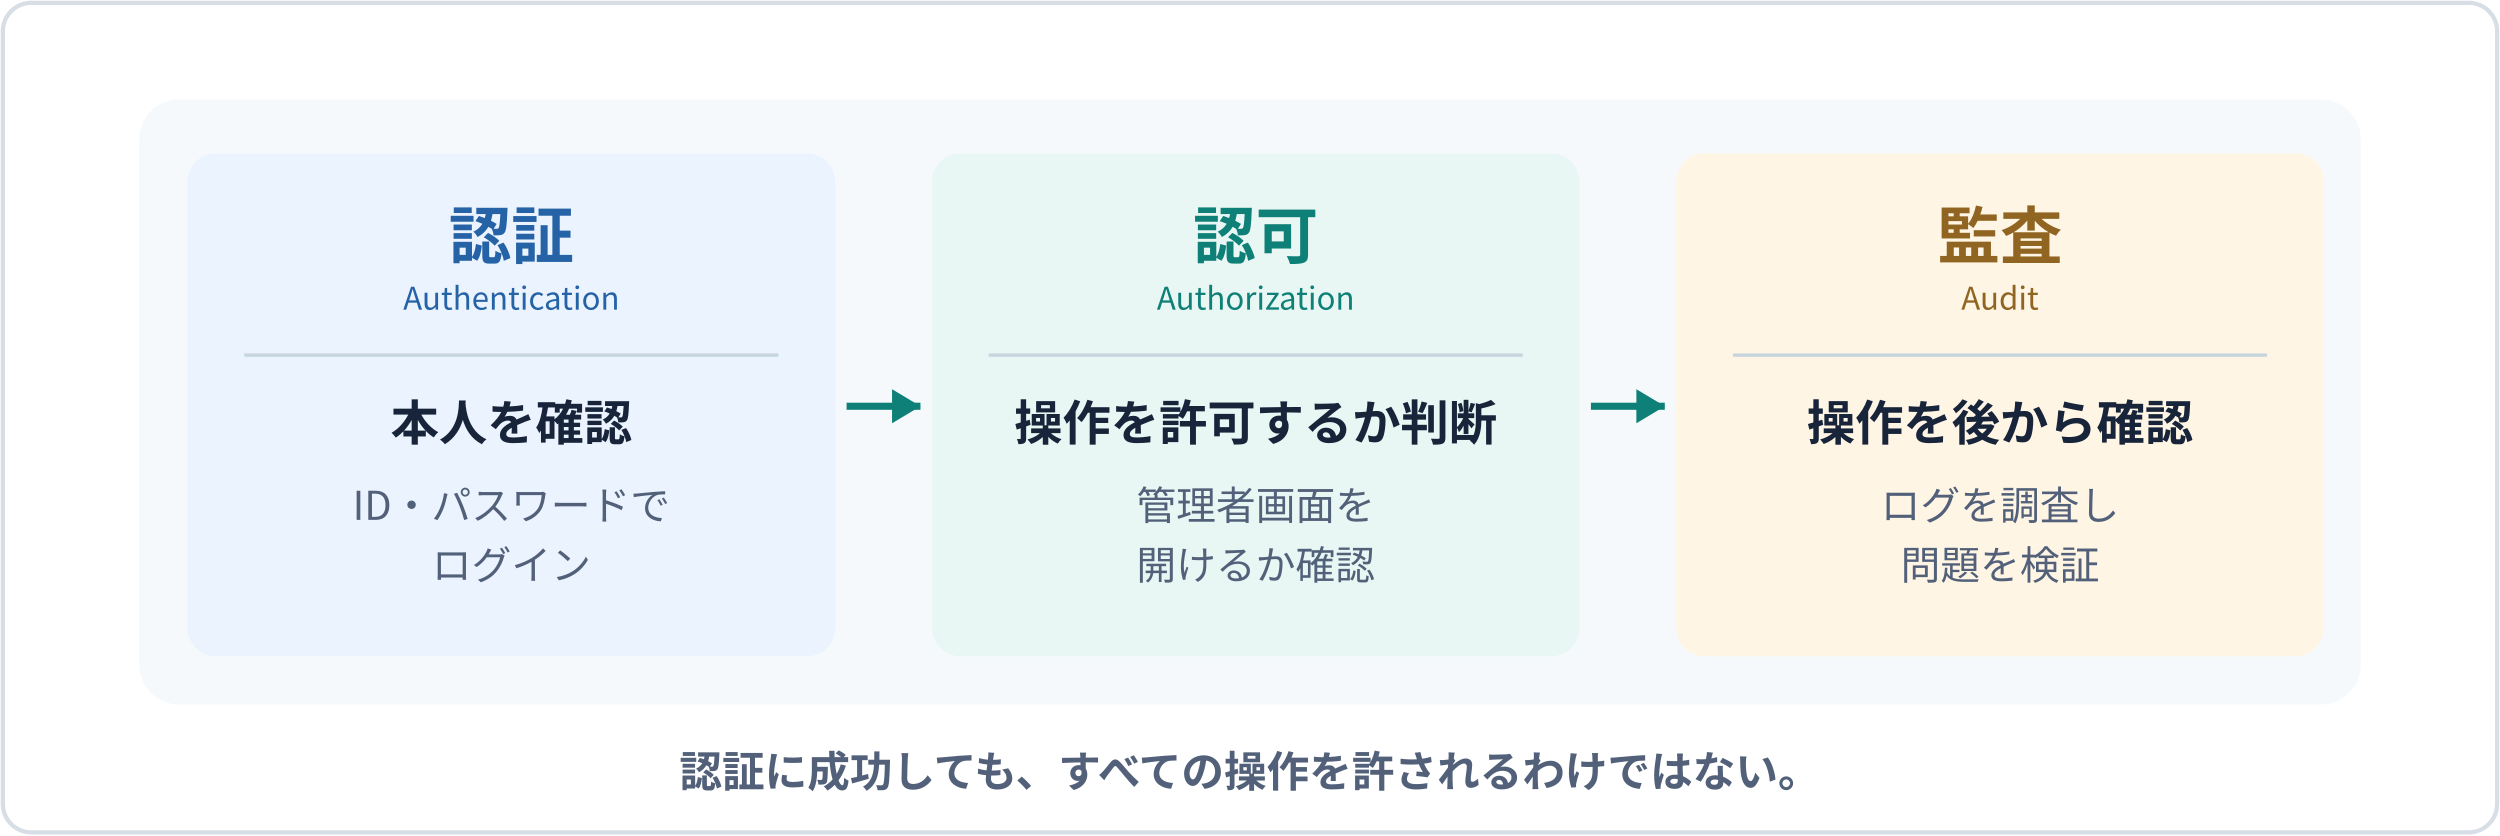
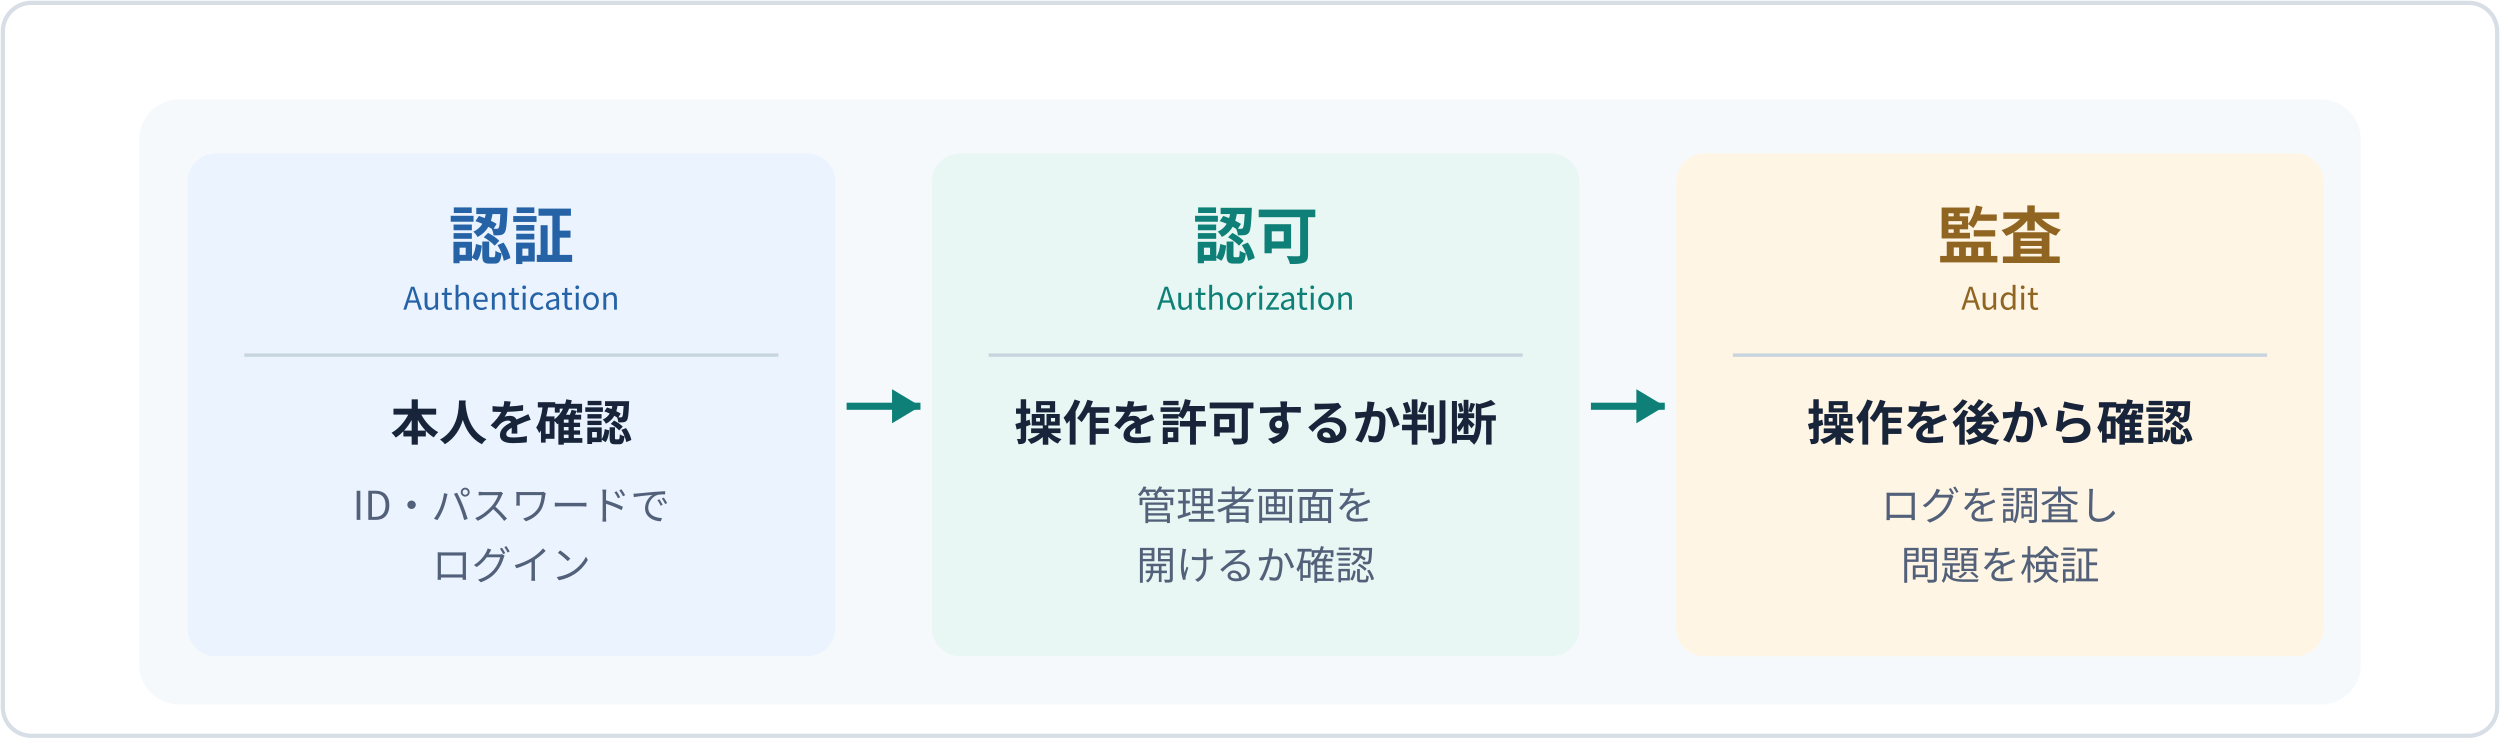
- <svg xmlns="http://www.w3.org/2000/svg" baseProfile="full" height="294px" version="1.1" viewBox="0 100 880 294" width="880px">
+ <svg xmlns="http://www.w3.org/2000/svg" baseProfile="full" height="260px" version="1.1" viewBox="0 100 880 260" width="880px">
  <defs />
  <line stroke="#DFE6EE" stroke-width="1.4" x1="36" x2="844" y1="93" y2="93" />
  <rect fill="#F6F9FC" height="213" rx="14" ry="14" stroke="none" stroke-width="0" width="782" x="49" y="135" />
  <rect fill="#EBF3FF" height="177" rx="10" ry="10" stroke="none" stroke-width="0" width="228" x="66" y="154" />
  <text fill="#2563A6" font-family="'Noto Sans CJK JP', 'Yu Gothic', 'Hiragino Kaku Gothic ProN', Meiryo, sans-serif" font-size="22" font-weight="700" text-anchor="middle" x="180" y="191">認証</text>
  <text fill="#2563A6" font-family="'Noto Sans CJK JP', 'Yu Gothic', 'Hiragino Kaku Gothic ProN', Meiryo, sans-serif" font-size="11" font-weight="400" text-anchor="middle" x="180" y="209">Authentication</text>
  <line stroke="#C7D5DE" stroke-width="1.2" x1="86" x2="274" y1="225" y2="225" />
  <text fill="#17243A" font-family="'Noto Sans CJK JP', 'Yu Gothic', 'Hiragino Kaku Gothic ProN', Meiryo, sans-serif" font-size="17" font-weight="700" text-anchor="middle" x="180" y="255">本人を確認</text>
  <text fill="#526179" font-family="'Noto Sans CJK JP', 'Yu Gothic', 'Hiragino Kaku Gothic ProN', Meiryo, sans-serif" font-size="14" font-weight="400" text-anchor="middle" x="180" y="283">ID・パスワードで</text>
  <text fill="#526179" font-family="'Noto Sans CJK JP', 'Yu Gothic', 'Hiragino Kaku Gothic ProN', Meiryo, sans-serif" font-size="14" font-weight="400" text-anchor="middle" x="180" y="304">ログイン</text>
  <line stroke="#0E8077" stroke-width="2.5" x1="298" x2="324" y1="243" y2="243" />
  <polygon fill="#0E8077" points="324,243 314,237 314,249" />
  <rect fill="#E8F7F4" height="177" rx="10" ry="10" stroke="none" stroke-width="0" width="228" x="328" y="154" />
  <text fill="#0E8077" font-family="'Noto Sans CJK JP', 'Yu Gothic', 'Hiragino Kaku Gothic ProN', Meiryo, sans-serif" font-size="22" font-weight="700" text-anchor="middle" x="442" y="191">認可</text>
  <text fill="#0E8077" font-family="'Noto Sans CJK JP', 'Yu Gothic', 'Hiragino Kaku Gothic ProN', Meiryo, sans-serif" font-size="11" font-weight="400" text-anchor="middle" x="442" y="209">Authorization</text>
  <line stroke="#C7D5DE" stroke-width="1.2" x1="348" x2="536" y1="225" y2="225" />
  <text fill="#17243A" font-family="'Noto Sans CJK JP', 'Yu Gothic', 'Hiragino Kaku Gothic ProN', Meiryo, sans-serif" font-size="17" font-weight="700" text-anchor="middle" x="442" y="255">操作を許可するか判断</text>
  <text fill="#526179" font-family="'Noto Sans CJK JP', 'Yu Gothic', 'Hiragino Kaku Gothic ProN', Meiryo, sans-serif" font-size="14" font-weight="400" text-anchor="middle" x="442" y="283">管理者画面を</text>
  <text fill="#526179" font-family="'Noto Sans CJK JP', 'Yu Gothic', 'Hiragino Kaku Gothic ProN', Meiryo, sans-serif" font-size="14" font-weight="400" text-anchor="middle" x="442" y="304">開けるか確認</text>
  <line stroke="#0E8077" stroke-width="2.5" x1="560" x2="586" y1="243" y2="243" />
  <polygon fill="#0E8077" points="586,243 576,237 576,249" />
  <rect fill="#FFF5E5" height="177" rx="10" ry="10" stroke="none" stroke-width="0" width="228" x="590" y="154" />
  <text fill="#906521" font-family="'Noto Sans CJK JP', 'Yu Gothic', 'Hiragino Kaku Gothic ProN', Meiryo, sans-serif" font-size="22" font-weight="700" text-anchor="middle" x="704" y="191">監査</text>
  <text fill="#906521" font-family="'Noto Sans CJK JP', 'Yu Gothic', 'Hiragino Kaku Gothic ProN', Meiryo, sans-serif" font-size="11" font-weight="400" text-anchor="middle" x="704" y="209">Audit</text>
  <line stroke="#C7D5DE" stroke-width="1.2" x1="610" x2="798" y1="225" y2="225" />
  <text fill="#17243A" font-family="'Noto Sans CJK JP', 'Yu Gothic', 'Hiragino Kaku Gothic ProN', Meiryo, sans-serif" font-size="17" font-weight="700" text-anchor="middle" x="704" y="255">操作を後から確認</text>
  <text fill="#526179" font-family="'Noto Sans CJK JP', 'Yu Gothic', 'Hiragino Kaku Gothic ProN', Meiryo, sans-serif" font-size="14" font-weight="400" text-anchor="middle" x="704" y="283">ログを調査し</text>
  <text fill="#526179" font-family="'Noto Sans CJK JP', 'Yu Gothic', 'Hiragino Kaku Gothic ProN', Meiryo, sans-serif" font-size="14" font-weight="400" text-anchor="middle" x="704" y="304">問題を検証</text>
-   <text fill="#526179" font-family="'Noto Sans CJK JP', 'Yu Gothic', 'Hiragino Kaku Gothic ProN', Meiryo, sans-serif" font-size="15" font-weight="600" text-anchor="middle" x="440" y="377">認証に成功しても、すべての操作を許されるわけではない。</text>
-   <rect x="1" y="101" width="878" height="292" rx="10" fill="none" stroke="#D8DEE5" stroke-width="1.5" vector-effect="non-scaling-stroke" aria-hidden="true" />
+   <rect x="1" y="101" width="878" height="258" rx="10" fill="none" stroke="#D8DEE5" stroke-width="1.5" vector-effect="non-scaling-stroke" aria-hidden="true" />
</svg>
